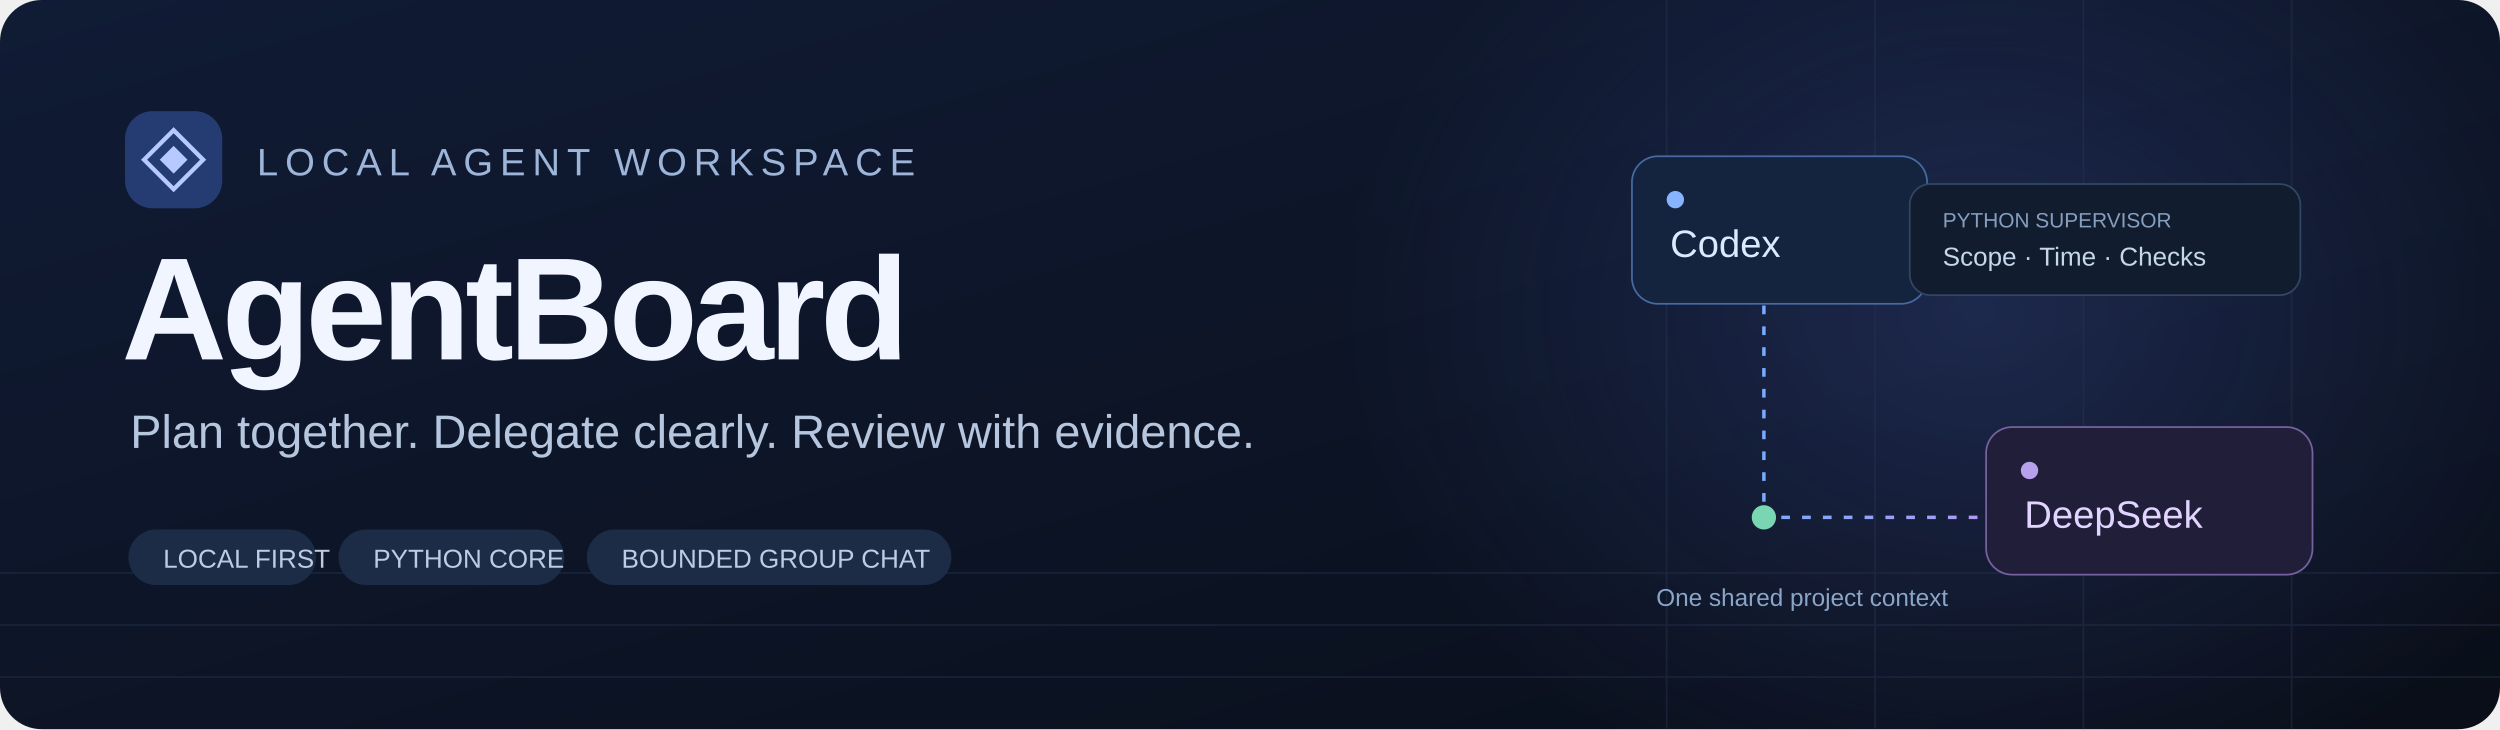
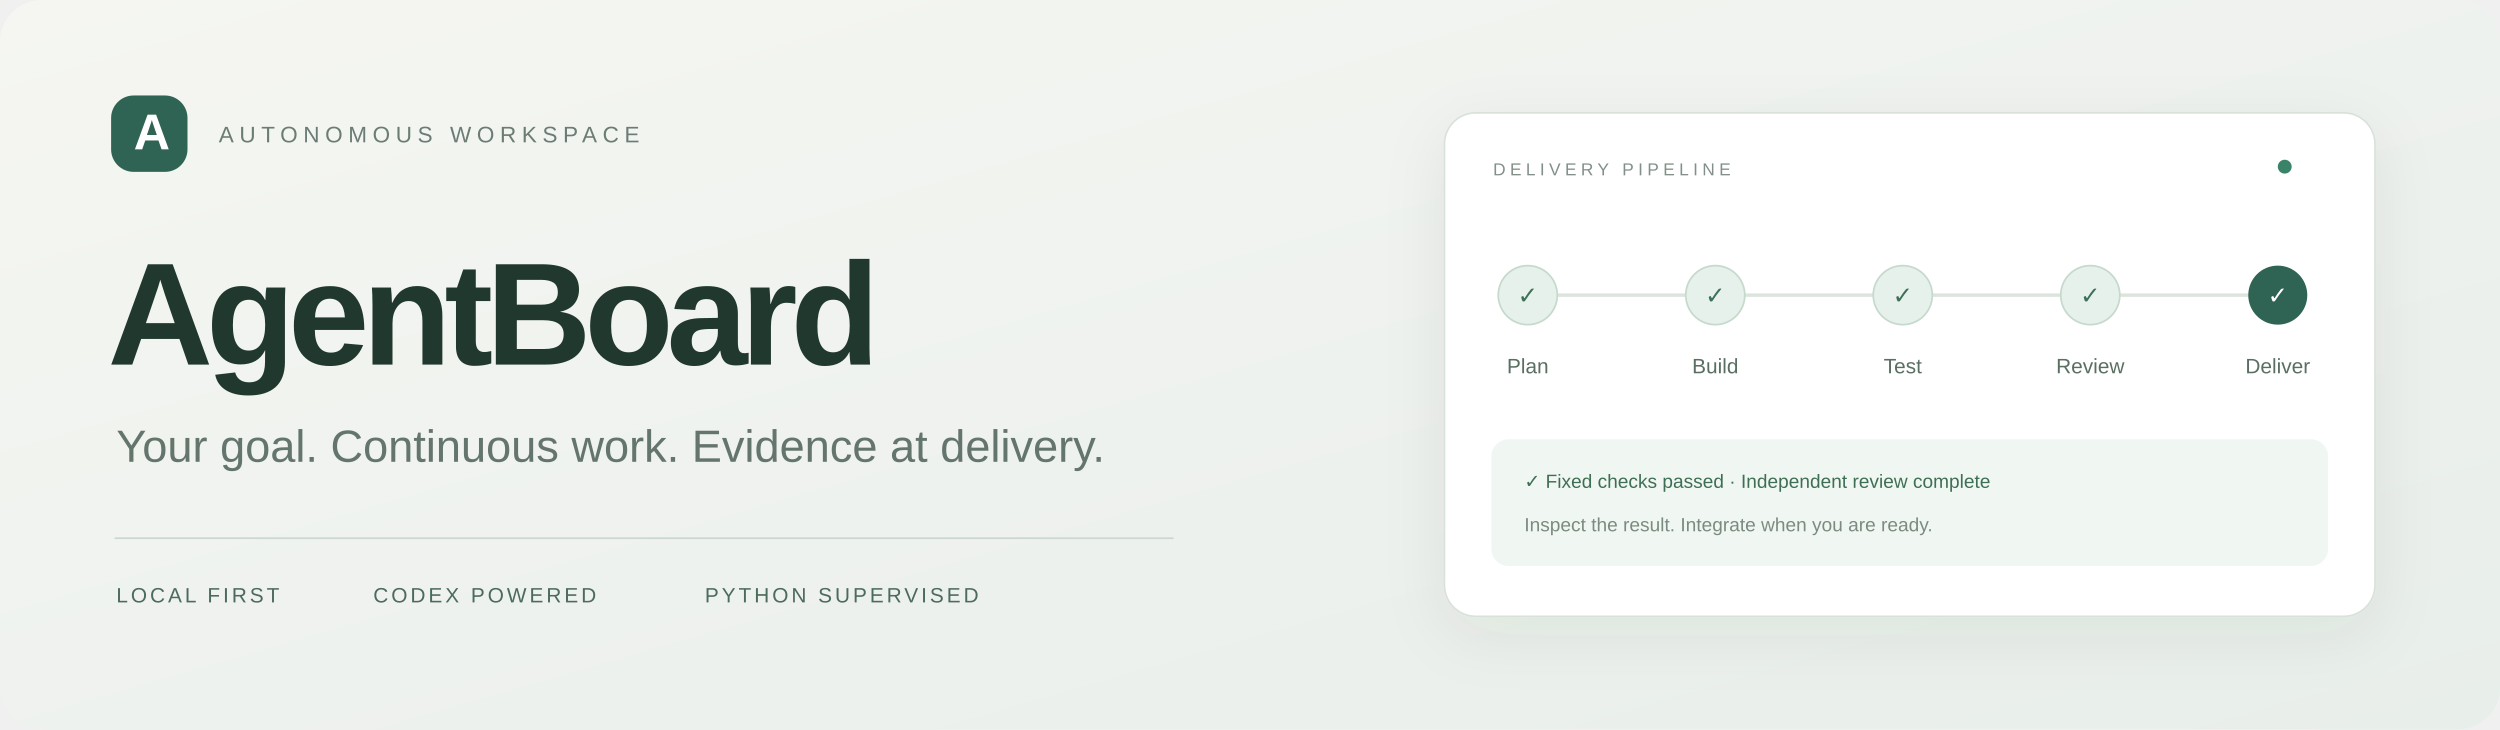
<svg xmlns="http://www.w3.org/2000/svg" width="1440" height="420" viewBox="0 0 1440 420" role="img" aria-labelledby="title desc">
  <defs>
-     <linearGradient id="bg" x2="1" y2="1">
-       <stop stop-color="#101b35" />
-       <stop offset="1" stop-color="#090e18" />
+     <linearGradient id="paper" x2="1" y2="1">
+       <stop stop-color="#f5f6f2" />
+       <stop offset="1" stop-color="#e8eeea" />
    </linearGradient>
-     <linearGradient id="accent">
-       <stop stop-color="#79aaff" />
-       <stop offset="1" stop-color="#b299f4" />
-     </linearGradient>
-     <radialGradient id="glow">
-       <stop stop-color="#536bd0" stop-opacity=".24" />
-       <stop offset="1" stop-color="#536bd0" stop-opacity="0" />
-     </radialGradient>
+     <filter id="shadow" x="-30%" y="-30%" width="160%" height="180%">
+       <feDropShadow dx="0" dy="10" stdDeviation="18" flood-color="#193a2f" flood-opacity=".07" />
+     </filter>
  </defs>
-   <rect width="1440" height="420" rx="24" fill="url(#bg)" />
-   <ellipse cx="1140" cy="180" rx="370" ry="300" fill="url(#glow)" />
-   <g fill="none" stroke="#26334d" opacity=".45">
-     <path d="M0 330H1440M0 360H1440M0 390H1440" />
-     <path d="M960 0V420M1080 0V420M1200 0V420M1320 0V420" />
-   </g>
-   <rect x="72" y="64" width="56" height="56" rx="16" fill="#243c71" />
-   <path d="m100 75 17 17-17 17-17-17Z" fill="none" stroke="#b6caff" stroke-width="2.5" />
-   <path d="m100 84 8 8-8 8-8-8Z" fill="#b6caff" />
-   <text x="148" y="101" font-family="Segoe UI,Arial,sans-serif" font-size="22" letter-spacing="4" fill="#9eb5da">LOCAL AGENT WORKSPACE</text>
-   <text x="70" y="207" font-family="Segoe UI,Arial,sans-serif" font-weight="700" font-size="84" letter-spacing="-3" fill="#f1f5ff">AgentBoard</text>
-   <text x="75" y="258" font-family="Segoe UI,Arial,sans-serif" font-size="27" fill="#b6c6de">Plan together. Delegate clearly. Review with evidence.</text>
-   <g font-family="Segoe UI,Arial,sans-serif" font-size="15" fill="#bdcce3">
-     <rect x="74" y="305" width="108" height="32" rx="16" fill="#1d2c46" />
-     <text x="94" y="327">LOCAL FIRST</text>
-     <rect x="195" y="305" width="130" height="32" rx="16" fill="#1d2c46" />
-     <text x="215" y="327">PYTHON CORE</text>
-     <rect x="338" y="305" width="210" height="32" rx="16" fill="#1d2c46" />
-     <text x="358" y="327">BOUNDED GROUP CHAT</text>
-   </g>
-   <g transform="translate(940 70)" font-family="Segoe UI,Arial,sans-serif">
-     <path d="M76 70h128M76 70v158h128" fill="none" stroke="url(#accent)" stroke-width="2" stroke-dasharray="5 7" />
-     <rect x="0" y="20" width="170" height="85" rx="15" fill="#14243e" stroke="#456aa4" />
-     <circle cx="25" cy="45" r="5" fill="#88b4ff" />
-     <text x="22" y="78" font-size="22" fill="#dceaff">Codex</text>
-     <rect x="204" y="176" width="188" height="85" rx="15" fill="#211e39" stroke="#77629f" />
-     <circle cx="229" cy="201" r="5" fill="#b7a1ed" />
-     <text x="226" y="234" font-size="22" fill="#e1d5ff">DeepSeek</text>
-     <rect x="160" y="36" width="225" height="64" rx="12" fill="#111c2f" stroke="#334661" />
-     <text x="179" y="61" font-size="12" fill="#879fbe">PYTHON SUPERVISOR</text>
-     <text x="179" y="83" font-size="15" fill="#c6d7eb">Scope · Time · Checks</text>
-     <circle cx="76" cy="228" r="7" fill="#7ad5b2" />
-     <text x="14" y="279" font-size="14" fill="#8ba5c8">One shared project context</text>
+   <rect width="1440" height="420" rx="24" fill="url(#paper)" />
+   <g font-family="Segoe UI,Arial,sans-serif">
+     <rect x="64" y="55" width="44" height="44" rx="13" fill="#2f6353" />
+     <text x="77" y="86" fill="white" font-size="29" font-weight="600">A</text>
+     <text x="126" y="82" font-size="13" letter-spacing="3.2" fill="#6b7c74">AUTONOMOUS WORKSPACE</text>
+     <text x="62" y="210" font-size="84" font-weight="650" letter-spacing="-4" fill="#20382e">AgentBoard</text>
+     <text x="67" y="266" font-size="26" fill="#64756d">Your goal. Continuous work. Evidence at delivery.</text>
+     <path d="M66 310h610" stroke="#cbd7cf" />
+     <text x="67" y="347" font-size="12" letter-spacing="1.7" fill="#4b6b5b">LOCAL FIRST</text>
+     <text x="215" y="347" font-size="12" letter-spacing="1.7" fill="#4b6b5b">CODEX POWERED</text>
+     <text x="406" y="347" font-size="12" letter-spacing="1.7" fill="#4b6b5b">PYTHON SUPERVISED</text>
+     <g filter="url(#shadow)">
+       <rect x="832" y="65" width="536" height="290" rx="18" fill="#fff" stroke="#d9e2da" />
+     </g>
+     <text x="860" y="101" fill="#829087" font-size="10" letter-spacing="2.5">DELIVERY PIPELINE</text>
+     <circle cx="1316" cy="96" r="4" fill="#398368" />
+     <path d="M880 170h432" stroke="#dce5dd" stroke-width="2" />
+     <g fill="#e7f1eb" stroke="#c5d9cc">
+       <circle cx="880" cy="170" r="17" />
+       <circle cx="988" cy="170" r="17" />
+       <circle cx="1096" cy="170" r="17" />
+       <circle cx="1204" cy="170" r="17" />
+     </g>
+     <circle cx="1312" cy="170" r="17" fill="#2f6353" />
+     <g text-anchor="middle" font-size="14" fill="#3d7058">
+       <text x="880" y="175">✓</text>
+       <text x="988" y="175">✓</text>
+       <text x="1096" y="175">✓</text>
+       <text x="1204" y="175">✓</text>
+       <text x="1312" y="175" fill="white">✓</text>
+     </g>
+     <g text-anchor="middle" font-size="12" fill="#596f61">
+       <text x="880" y="215">Plan</text>
+       <text x="988" y="215">Build</text>
+       <text x="1096" y="215">Test</text>
+       <text x="1204" y="215">Review</text>
+       <text x="1312" y="215">Deliver</text>
+     </g>
+     <rect x="859" y="253" width="482" height="73" rx="10" fill="#f0f6f2" />
+     <text x="878" y="281" font-size="11" fill="#3e6f54">✓ Fixed checks passed · Independent review complete</text>
+     <text x="878" y="306" font-size="11" fill="#7b8b80">Inspect the result. Integrate when you are ready.</text>
  </g>
</svg>
